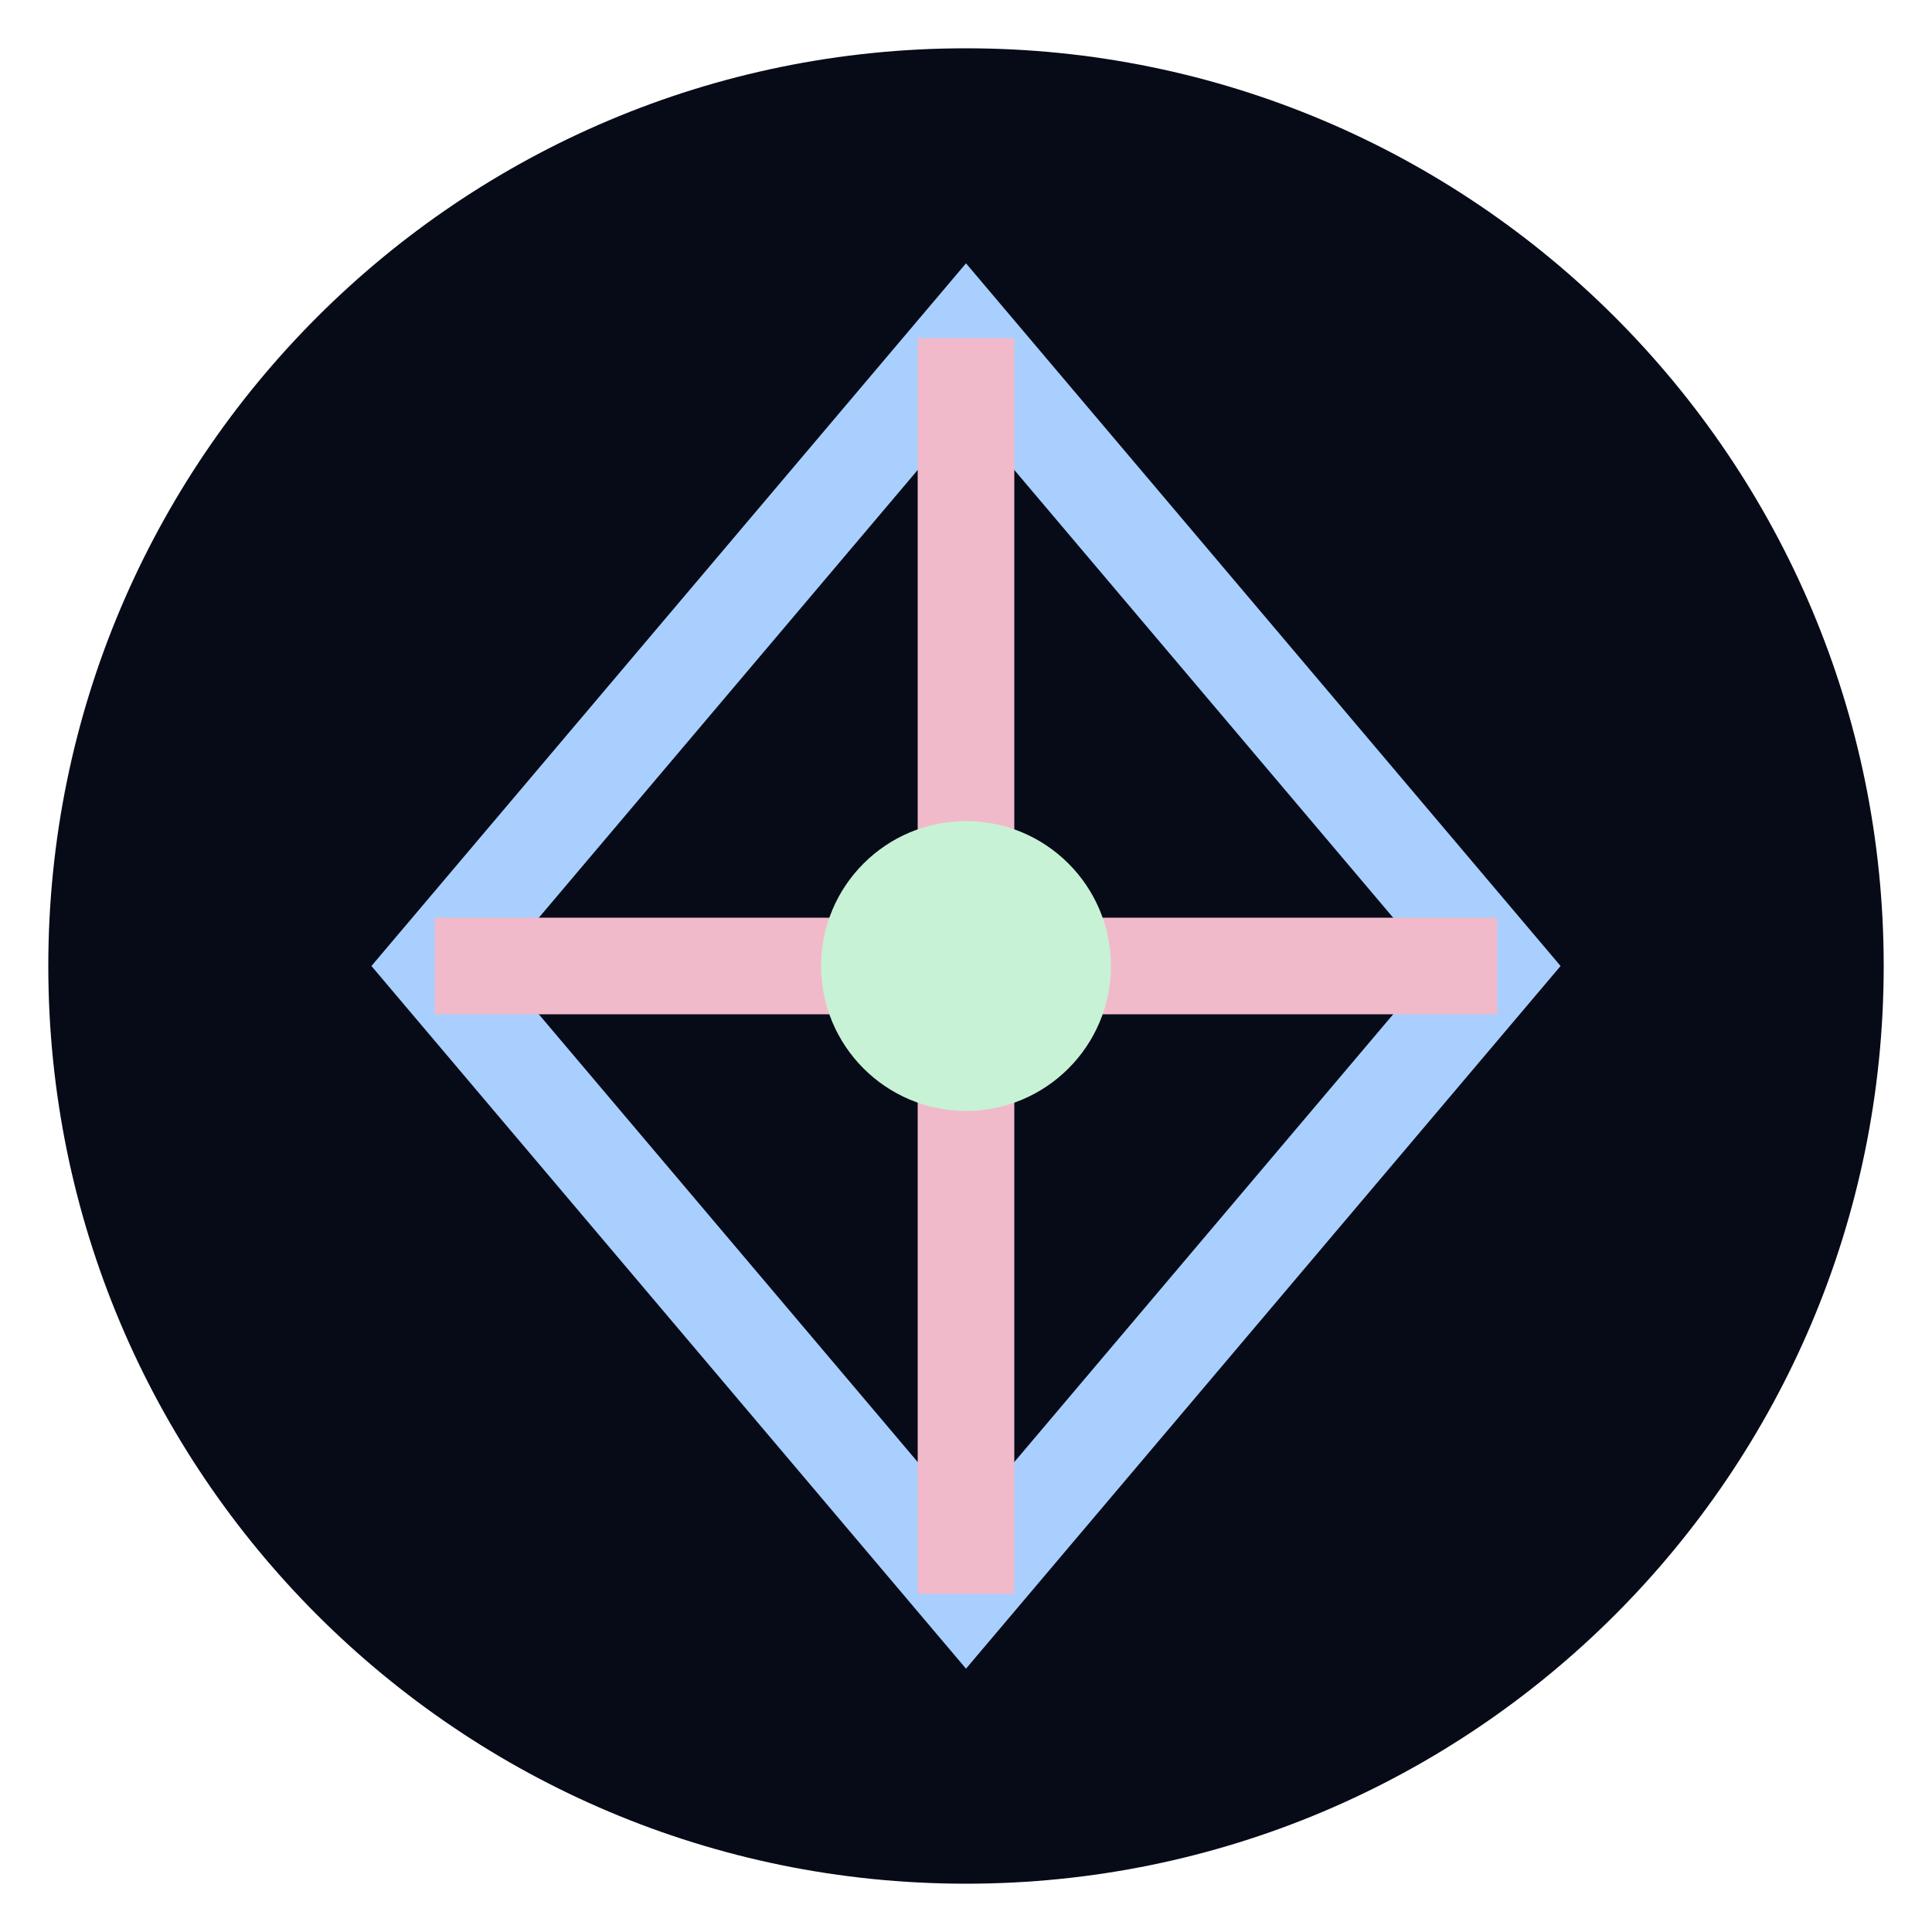
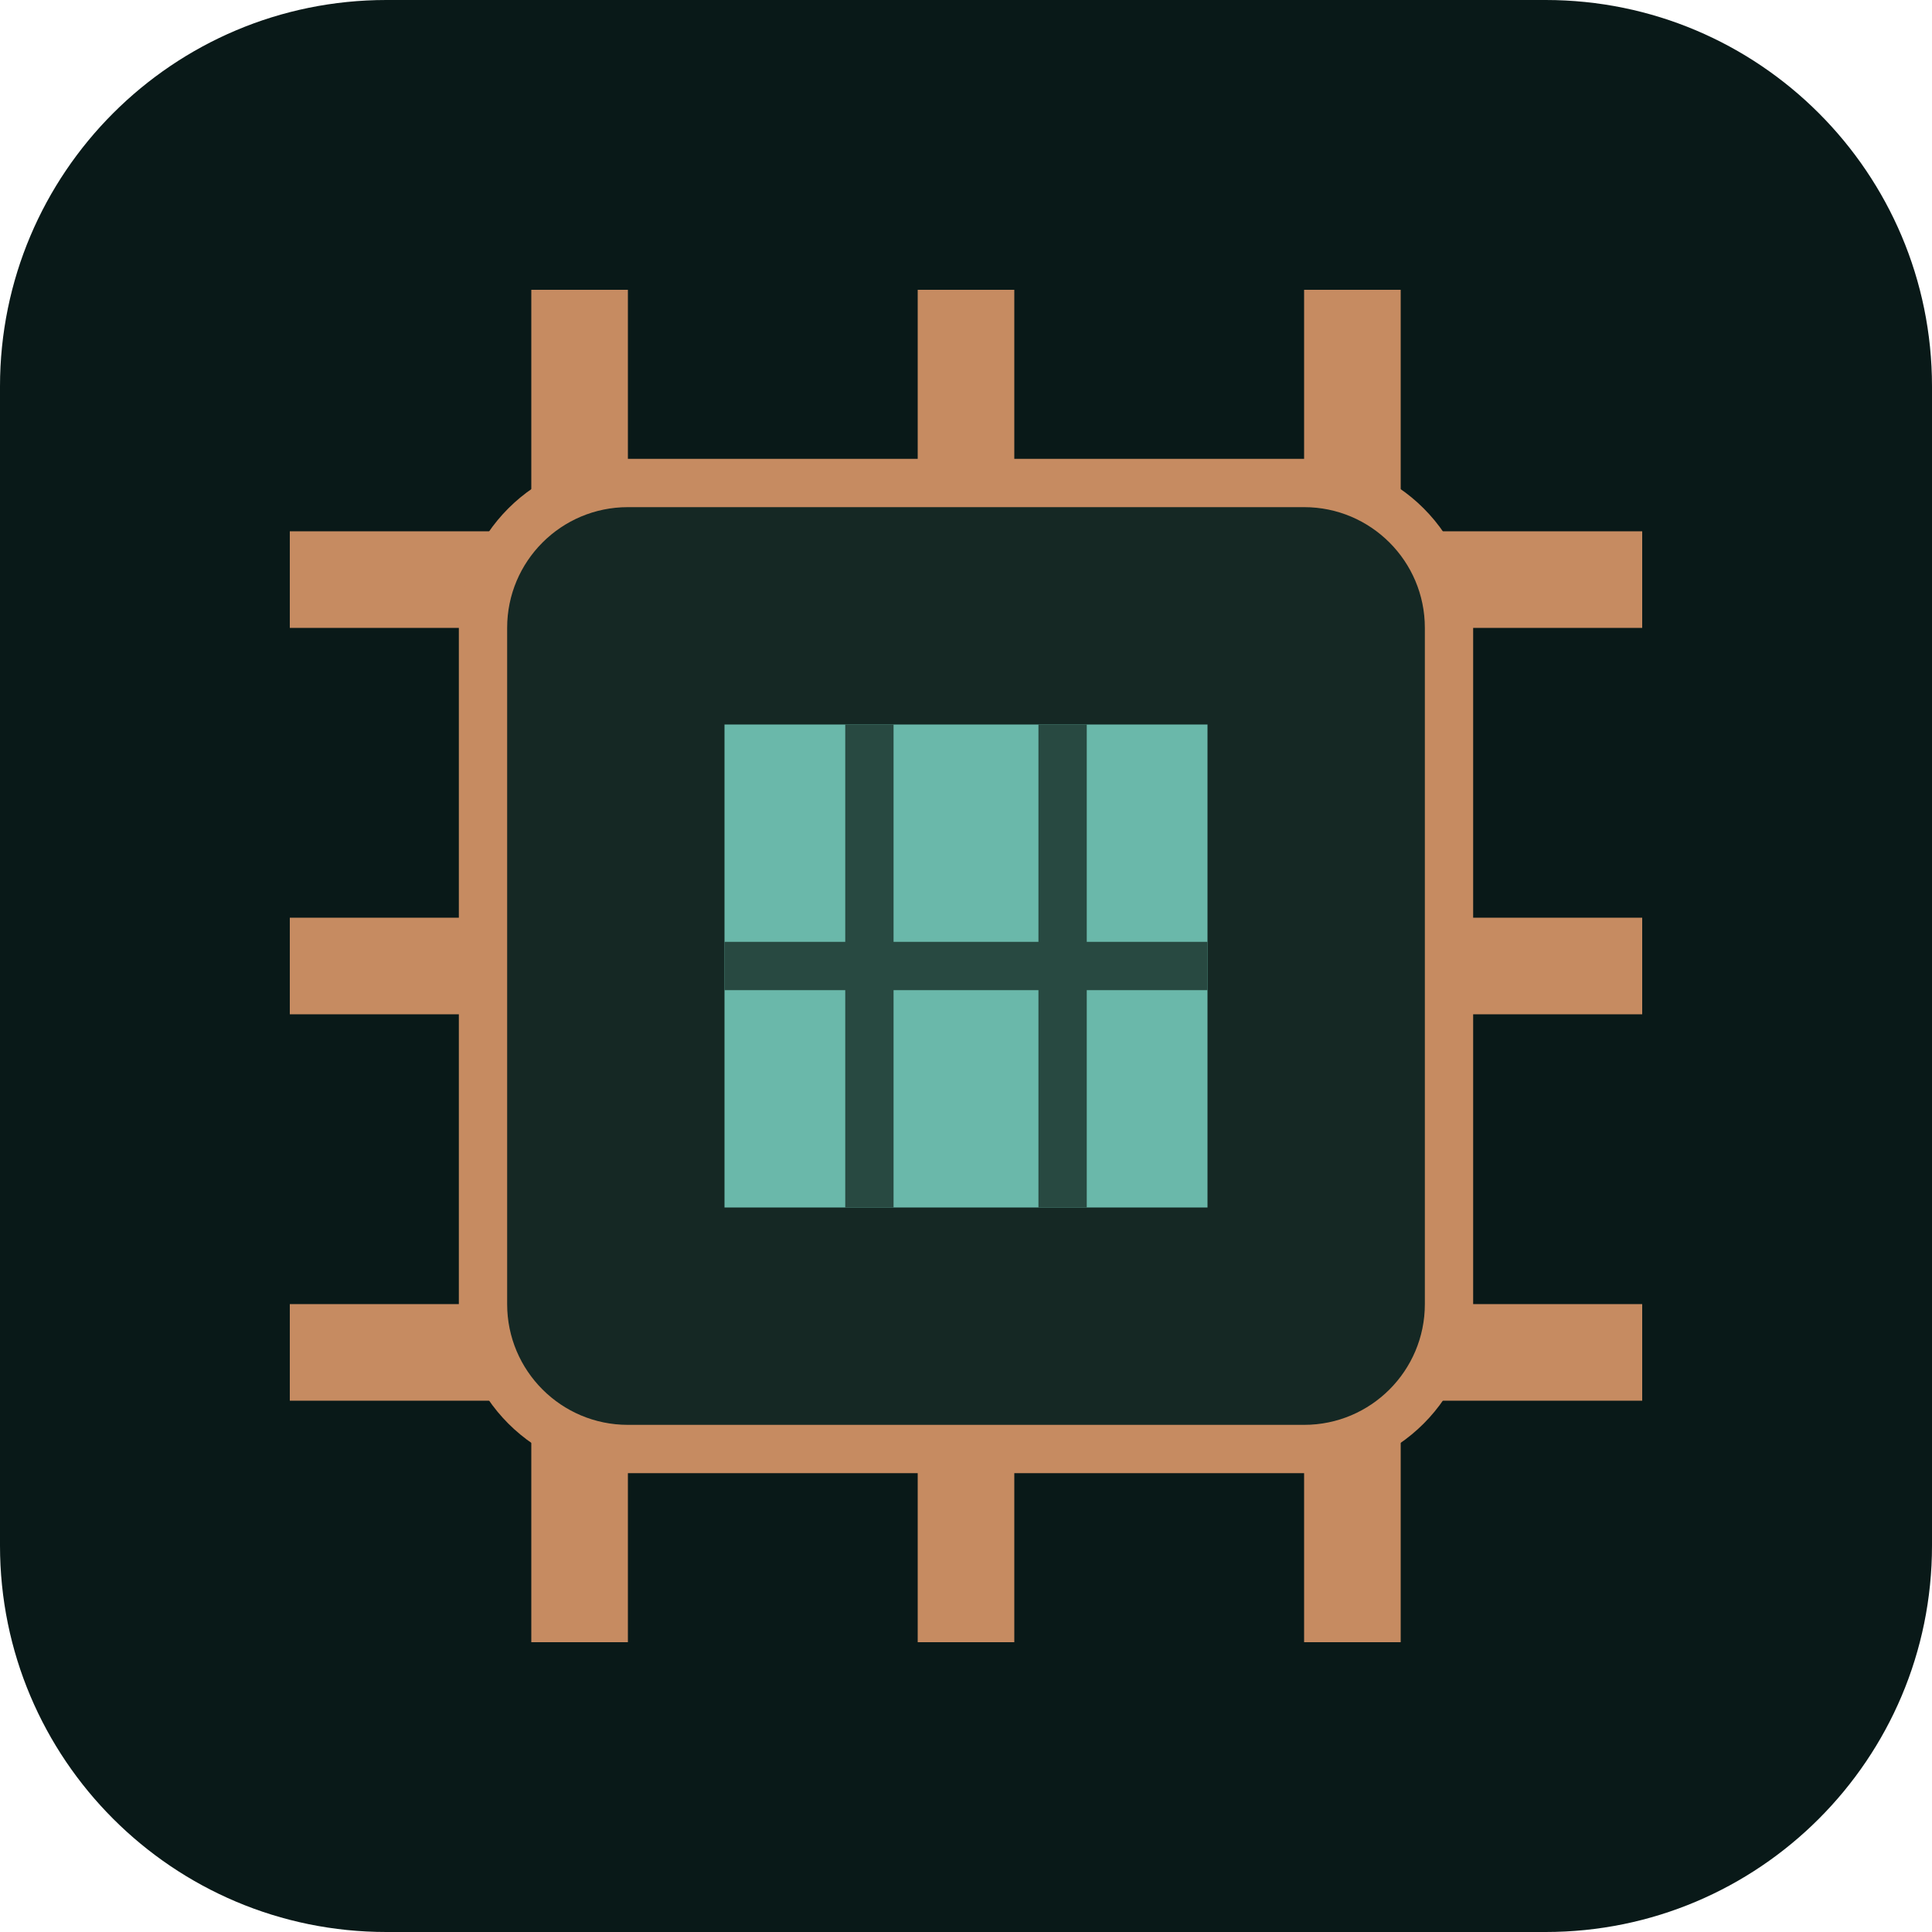
<svg xmlns="http://www.w3.org/2000/svg" width="40" height="40" viewBox="0 0 40 40">
-   <circle cx="20" cy="20" r="19" fill="#070b18" />
-   <path d="M9 20L20 7L31 20L20 33Z" fill="none" stroke="#a9cfff" stroke-width="2" />
-   <path d="M9 20H31M20 7V33" stroke="#f1baca" stroke-width="2" />
-   <circle cx="20" cy="20" r="3" fill="#c8f2d5" />
+   <rect width="40" height="40" rx="8" fill="#091918" />
+   <path d="M12 6V11M20 6V11M28 6V11M12 29V34M20 29V34M28 29V34M6 12H11M6 20H11M6 28H11M29 12H34M29 20H34M29 28H34" stroke="#C68B61" stroke-width="2" />
+   <rect x="10" y="10" width="20" height="20" rx="3" fill="#152824" stroke="#C68B61" />
+   <rect x="15" y="15" width="10" height="10" fill="#6AB8AA" />
+   <path d="M18 15V25M22 15V25M15 20H25" stroke="#284941" />
</svg>
